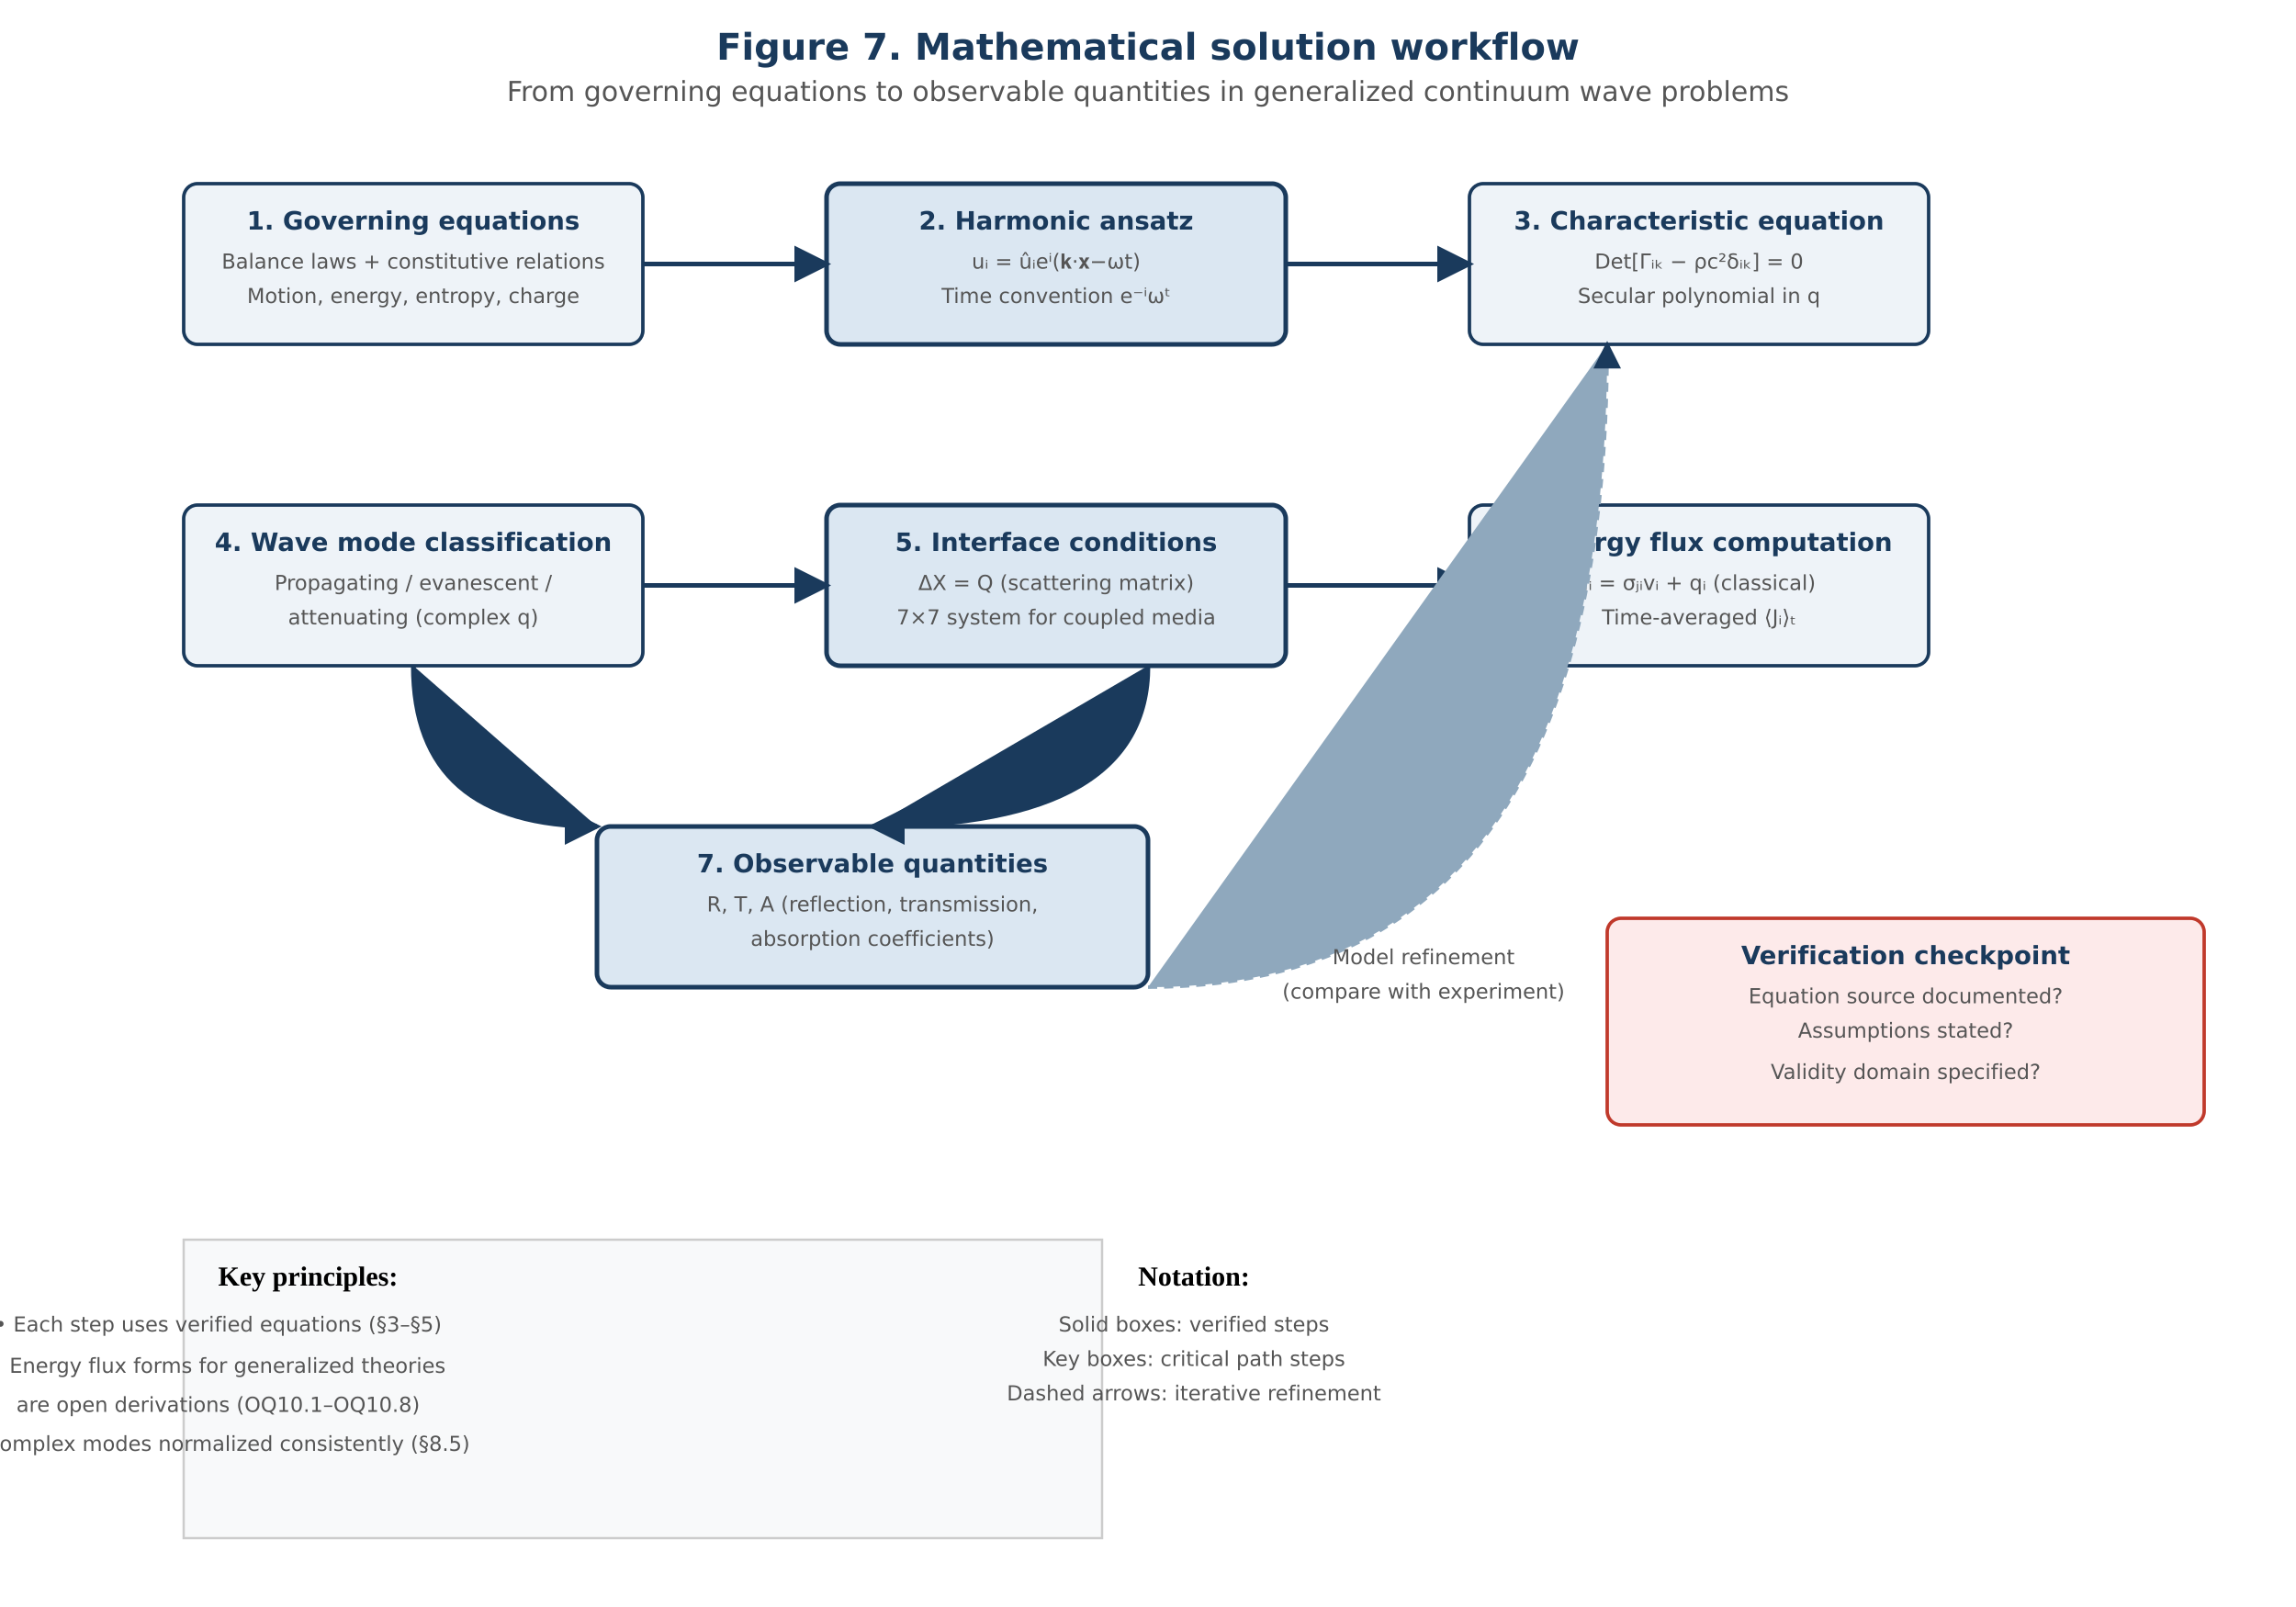
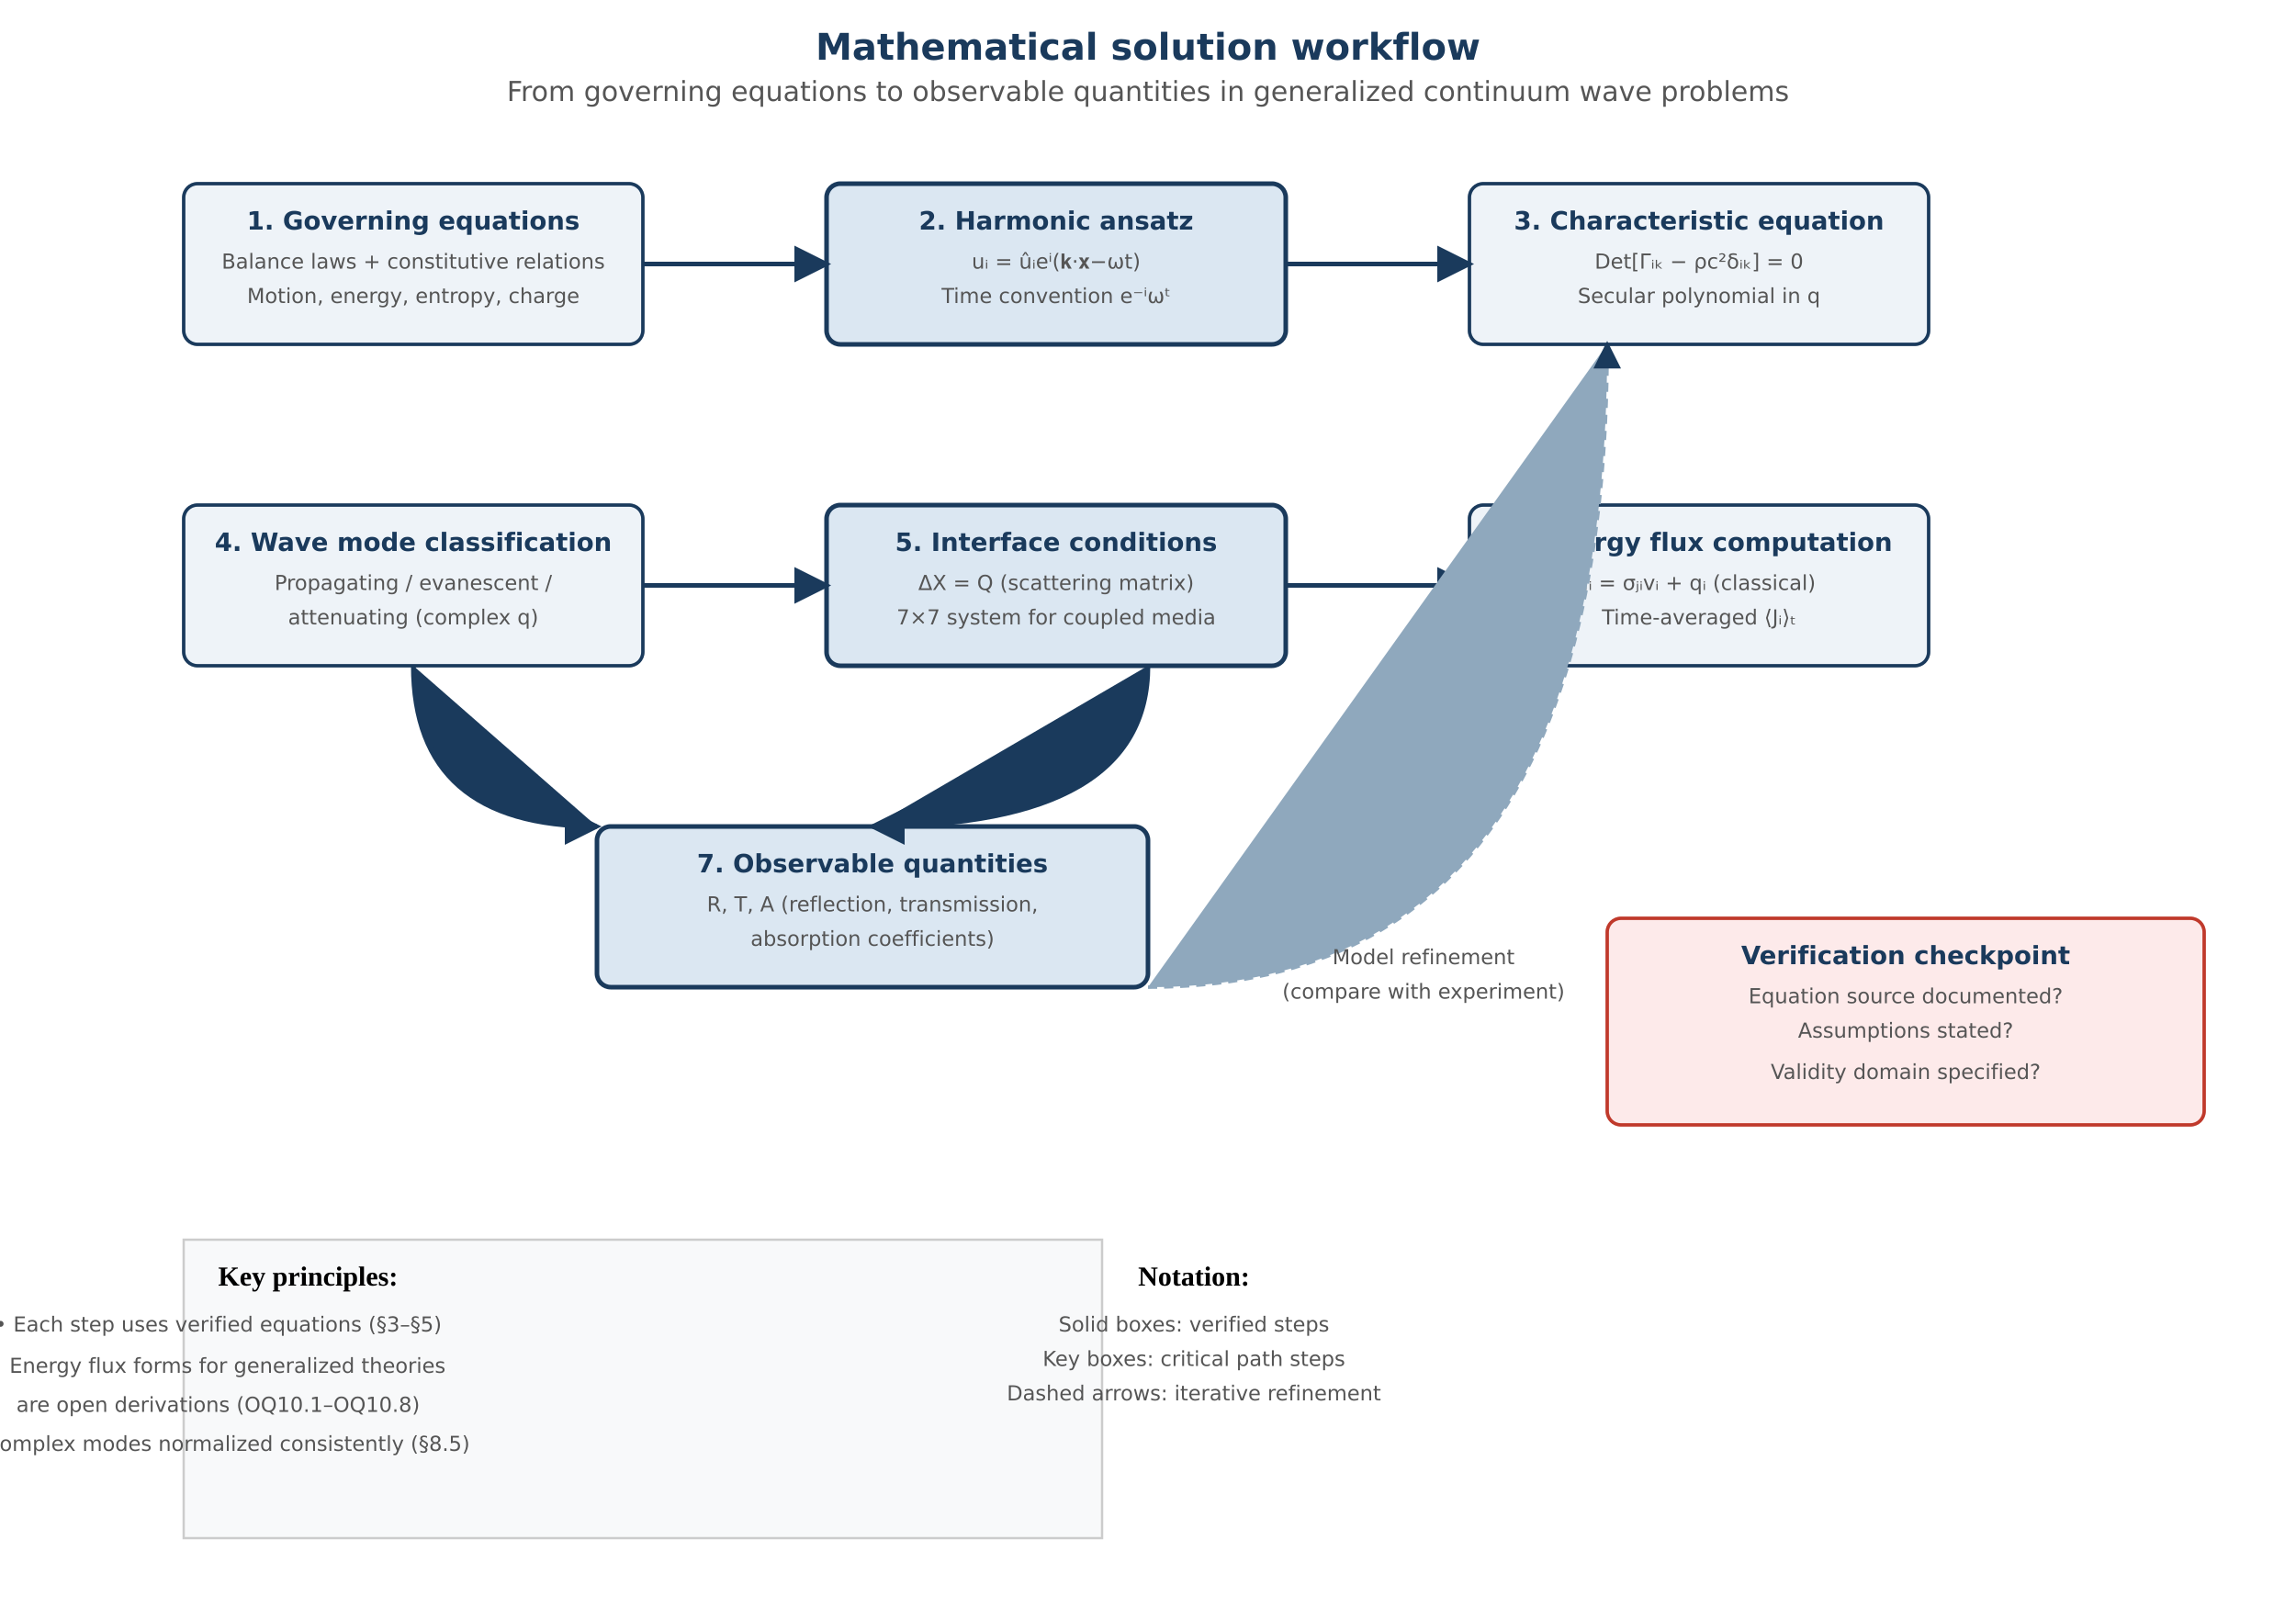
<svg xmlns="http://www.w3.org/2000/svg" width="1000" height="700" viewBox="0 0 1000 700">
  <defs>
    <style>
      .title { font: 700 16px 'DejaVu Sans', sans-serif; fill: #1a3a5c; }
      .subtitle { font: 12px 'DejaVu Sans', sans-serif; fill: #555; }
      .step { font: 700 11px 'DejaVu Sans', sans-serif; fill: #1a3a5c; text-anchor: middle; }
      .step-desc { font: 9px 'DejaVu Sans', sans-serif; fill: #555; text-anchor: middle; }
      .box { fill: #eef3f8; stroke: #1a3a5c; stroke-width: 1.5; rx: 6; ry: 6; }
      .box-key { fill: #dbe7f2; stroke: #1a3a5c; stroke-width: 2; rx: 6; ry: 6; }
      .arrow { stroke: #1a3a5c; stroke-width: 2; fill: #1a3a5c; marker-end: url(#arrowhead); }
      .arrow-dashed { stroke: #8fa8bd; stroke-width: 1.5; stroke-dasharray: 4,3; fill: #8fa8bd; marker-end: url(#arrowhead); }
      .decision { fill: #fdeaea; stroke: #c0392b; stroke-width: 1.5; rx: 6; ry: 6; }
    </style>
    <marker id="arrowhead" markerWidth="8" markerHeight="8" refX="7" refY="4" orient="auto">
      <polygon points="0,0 8,4 0,8" fill="#1a3a5c" />
    </marker>
  </defs>
  <rect width="1000" height="700" fill="white" />
-   <text x="500" y="26" class="title" text-anchor="middle">Figure 7. Mathematical solution workflow</text>
+   <text x="500" y="26" class="title" text-anchor="middle">Mathematical solution workflow</text>
  <text x="500" y="44" class="subtitle" text-anchor="middle">From governing equations to observable quantities in generalized continuum wave problems</text>
  <rect x="80" y="80" width="200" height="70" class="box" />
  <text x="180" y="100" class="step">1. Governing equations</text>
  <text x="180" y="117" class="step-desc">Balance laws + constitutive relations</text>
  <text x="180" y="132" class="step-desc" font-size="9">Motion, energy, entropy, charge</text>
  <rect x="360" y="80" width="200" height="70" class="box-key" />
  <text x="460" y="100" class="step">2. Harmonic ansatz</text>
  <text x="460" y="117" class="step-desc">uᵢ = ûᵢeⁱ(𝐤·𝐱−ωt)</text>
  <text x="460" y="132" class="step-desc" font-size="9">Time convention e⁻ⁱωᵗ</text>
  <rect x="640" y="80" width="200" height="70" class="box" />
  <text x="740" y="100" class="step">3. Characteristic equation</text>
  <text x="740" y="117" class="step-desc">Det[Γᵢₖ − ρc²δᵢₖ] = 0</text>
  <text x="740" y="132" class="step-desc" font-size="9">Secular polynomial in q</text>
  <rect x="80" y="220" width="200" height="70" class="box" />
  <text x="180" y="240" class="step">4. Wave mode classification</text>
  <text x="180" y="257" class="step-desc">Propagating / evanescent /</text>
  <text x="180" y="272" class="step-desc" font-size="9">attenuating (complex q)</text>
  <rect x="360" y="220" width="200" height="70" class="box-key" />
  <text x="460" y="240" class="step">5. Interface conditions</text>
  <text x="460" y="257" class="step-desc">ΔX = Q (scattering matrix)</text>
  <text x="460" y="272" class="step-desc" font-size="9">7×7 system for coupled media</text>
  <rect x="640" y="220" width="200" height="70" class="box" />
  <text x="740" y="240" class="step">6. Energy flux computation</text>
  <text x="740" y="257" class="step-desc">Jᵢ = σⱼᵢvᵢ + qᵢ (classical)</text>
  <text x="740" y="272" class="step-desc" font-size="9">Time-averaged ⟨Jᵢ⟩ₜ</text>
  <rect x="260" y="360" width="240" height="70" class="box-key" />
  <text x="380" y="380" class="step">7. Observable quantities</text>
  <text x="380" y="397" class="step-desc">R, T, A (reflection, transmission,</text>
  <text x="380" y="412" class="step-desc" font-size="9">absorption coefficients)</text>
  <path d="M 280 115 Q 360 115 360 115" class="arrow" />
  <path d="M 560 115 Q 640 115 640 115" class="arrow" />
  <path d="M 280 255 Q 360 255 360 255" class="arrow" />
  <path d="M 560 255 Q 640 255 640 255" class="arrow" />
  <path d="M 180 290 Q 180 360 260 360" class="arrow" />
  <path d="M 500 290 Q 500 360 380 360" class="arrow" />
  <path d="M 500 430 Q 700 430 700 150" class="arrow-dashed" />
  <text x="620" y="420" class="step-desc" font-size="9" text-anchor="middle">Model refinement</text>
  <text x="620" y="435" class="step-desc" font-size="9" text-anchor="middle">(compare with experiment)</text>
  <rect x="700" y="400" width="260" height="90" class="decision" />
  <text x="830" y="420" class="step" text-anchor="middle">Verification checkpoint</text>
  <text x="830" y="437" class="step-desc" font-size="9">Equation source documented?</text>
  <text x="830" y="452" class="step-desc" font-size="9">Assumptions stated?</text>
  <text x="830" y="470" class="step-desc" font-size="9">Validity domain specified?</text>
  <rect x="80" y="540" width="400" height="130" fill="#f8f9fa" stroke="#cccccc" stroke-width="1" />
  <text x="95" y="560" class="label" font-weight="bold">Key principles:</text>
  <text x="95" y="580" class="step-desc" font-size="10">• Each step uses verified equations (§3–§5)</text>
  <text x="95" y="598" class="step-desc" font-size="10">• Energy flux forms for generalized theories</text>
  <text x="95" y="615" class="step-desc" font-size="10">  are open derivations (OQ10.1–OQ10.8)</text>
  <text x="95" y="632" class="step-desc" font-size="10">• Complex modes normalized consistently (§8.5)</text>
  <text x="520" y="560" class="label" font-weight="bold" text-anchor="middle">Notation:</text>
  <text x="520" y="580" class="step-desc" font-size="10" text-anchor="middle">Solid boxes: verified steps</text>
  <text x="520" y="595" class="step-desc" font-size="10" text-anchor="middle">Key boxes: critical path steps</text>
  <text x="520" y="610" class="step-desc" font-size="10" text-anchor="middle">Dashed arrows: iterative refinement</text>
</svg>
